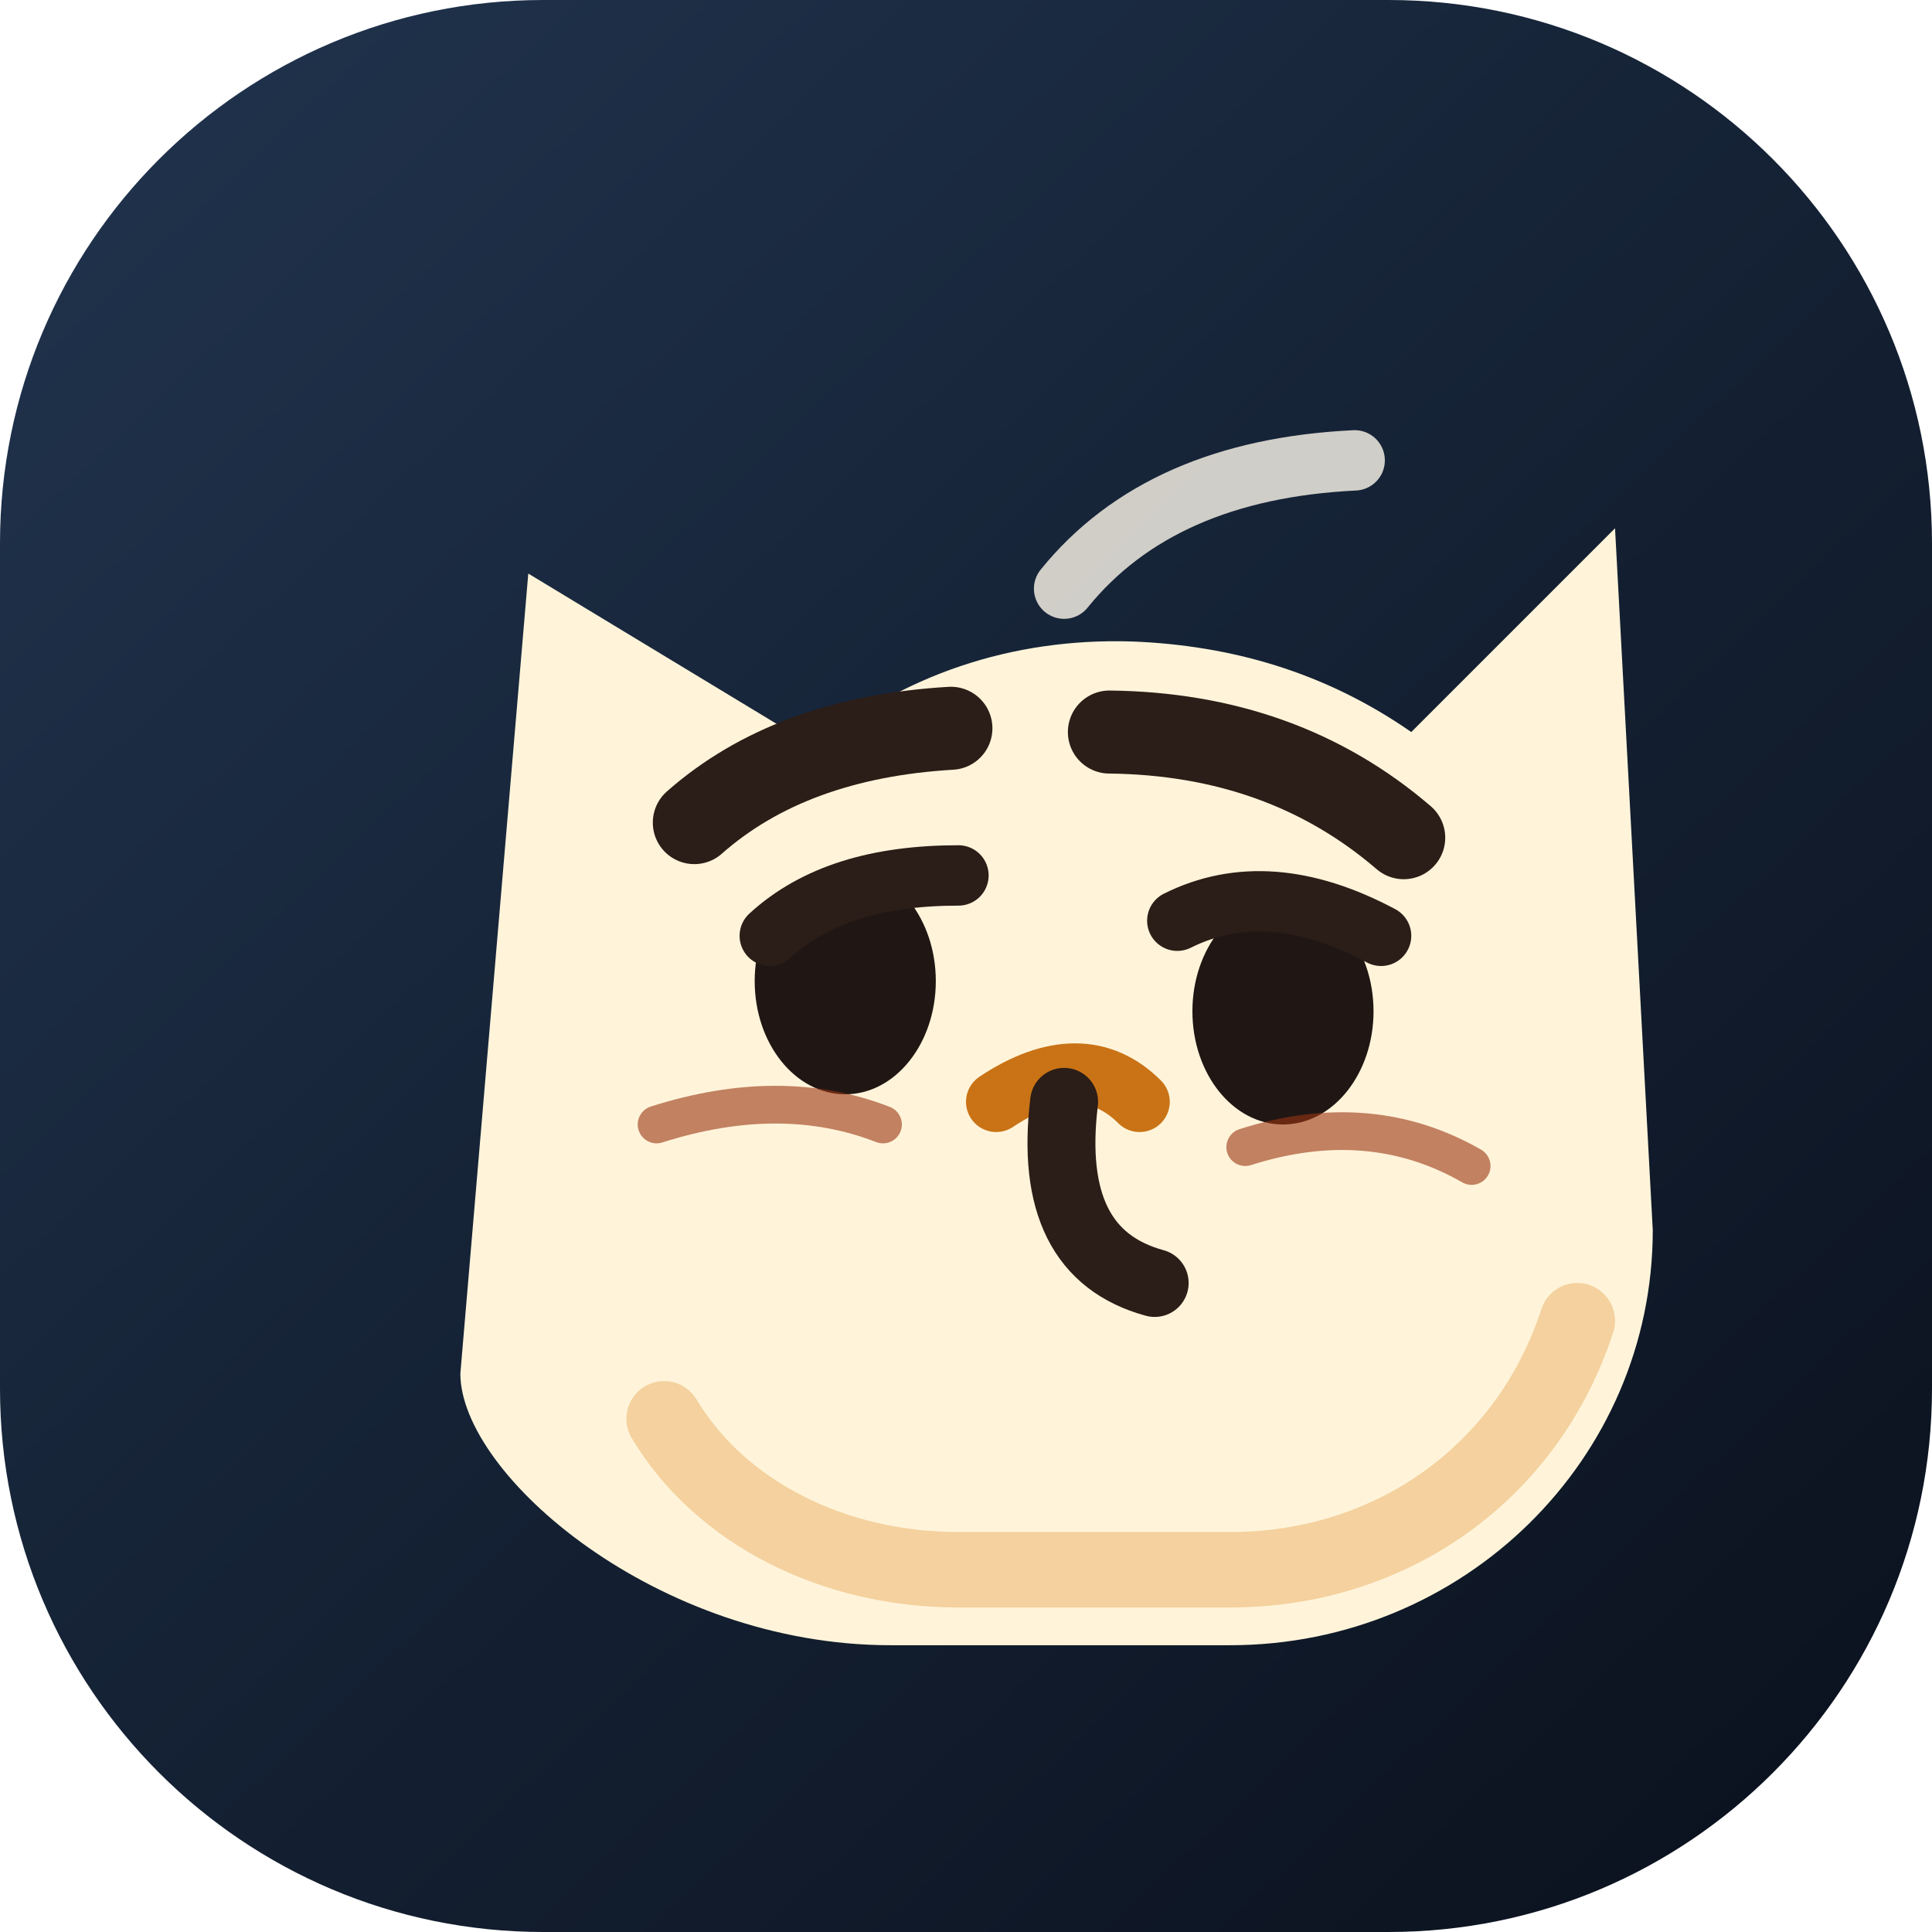
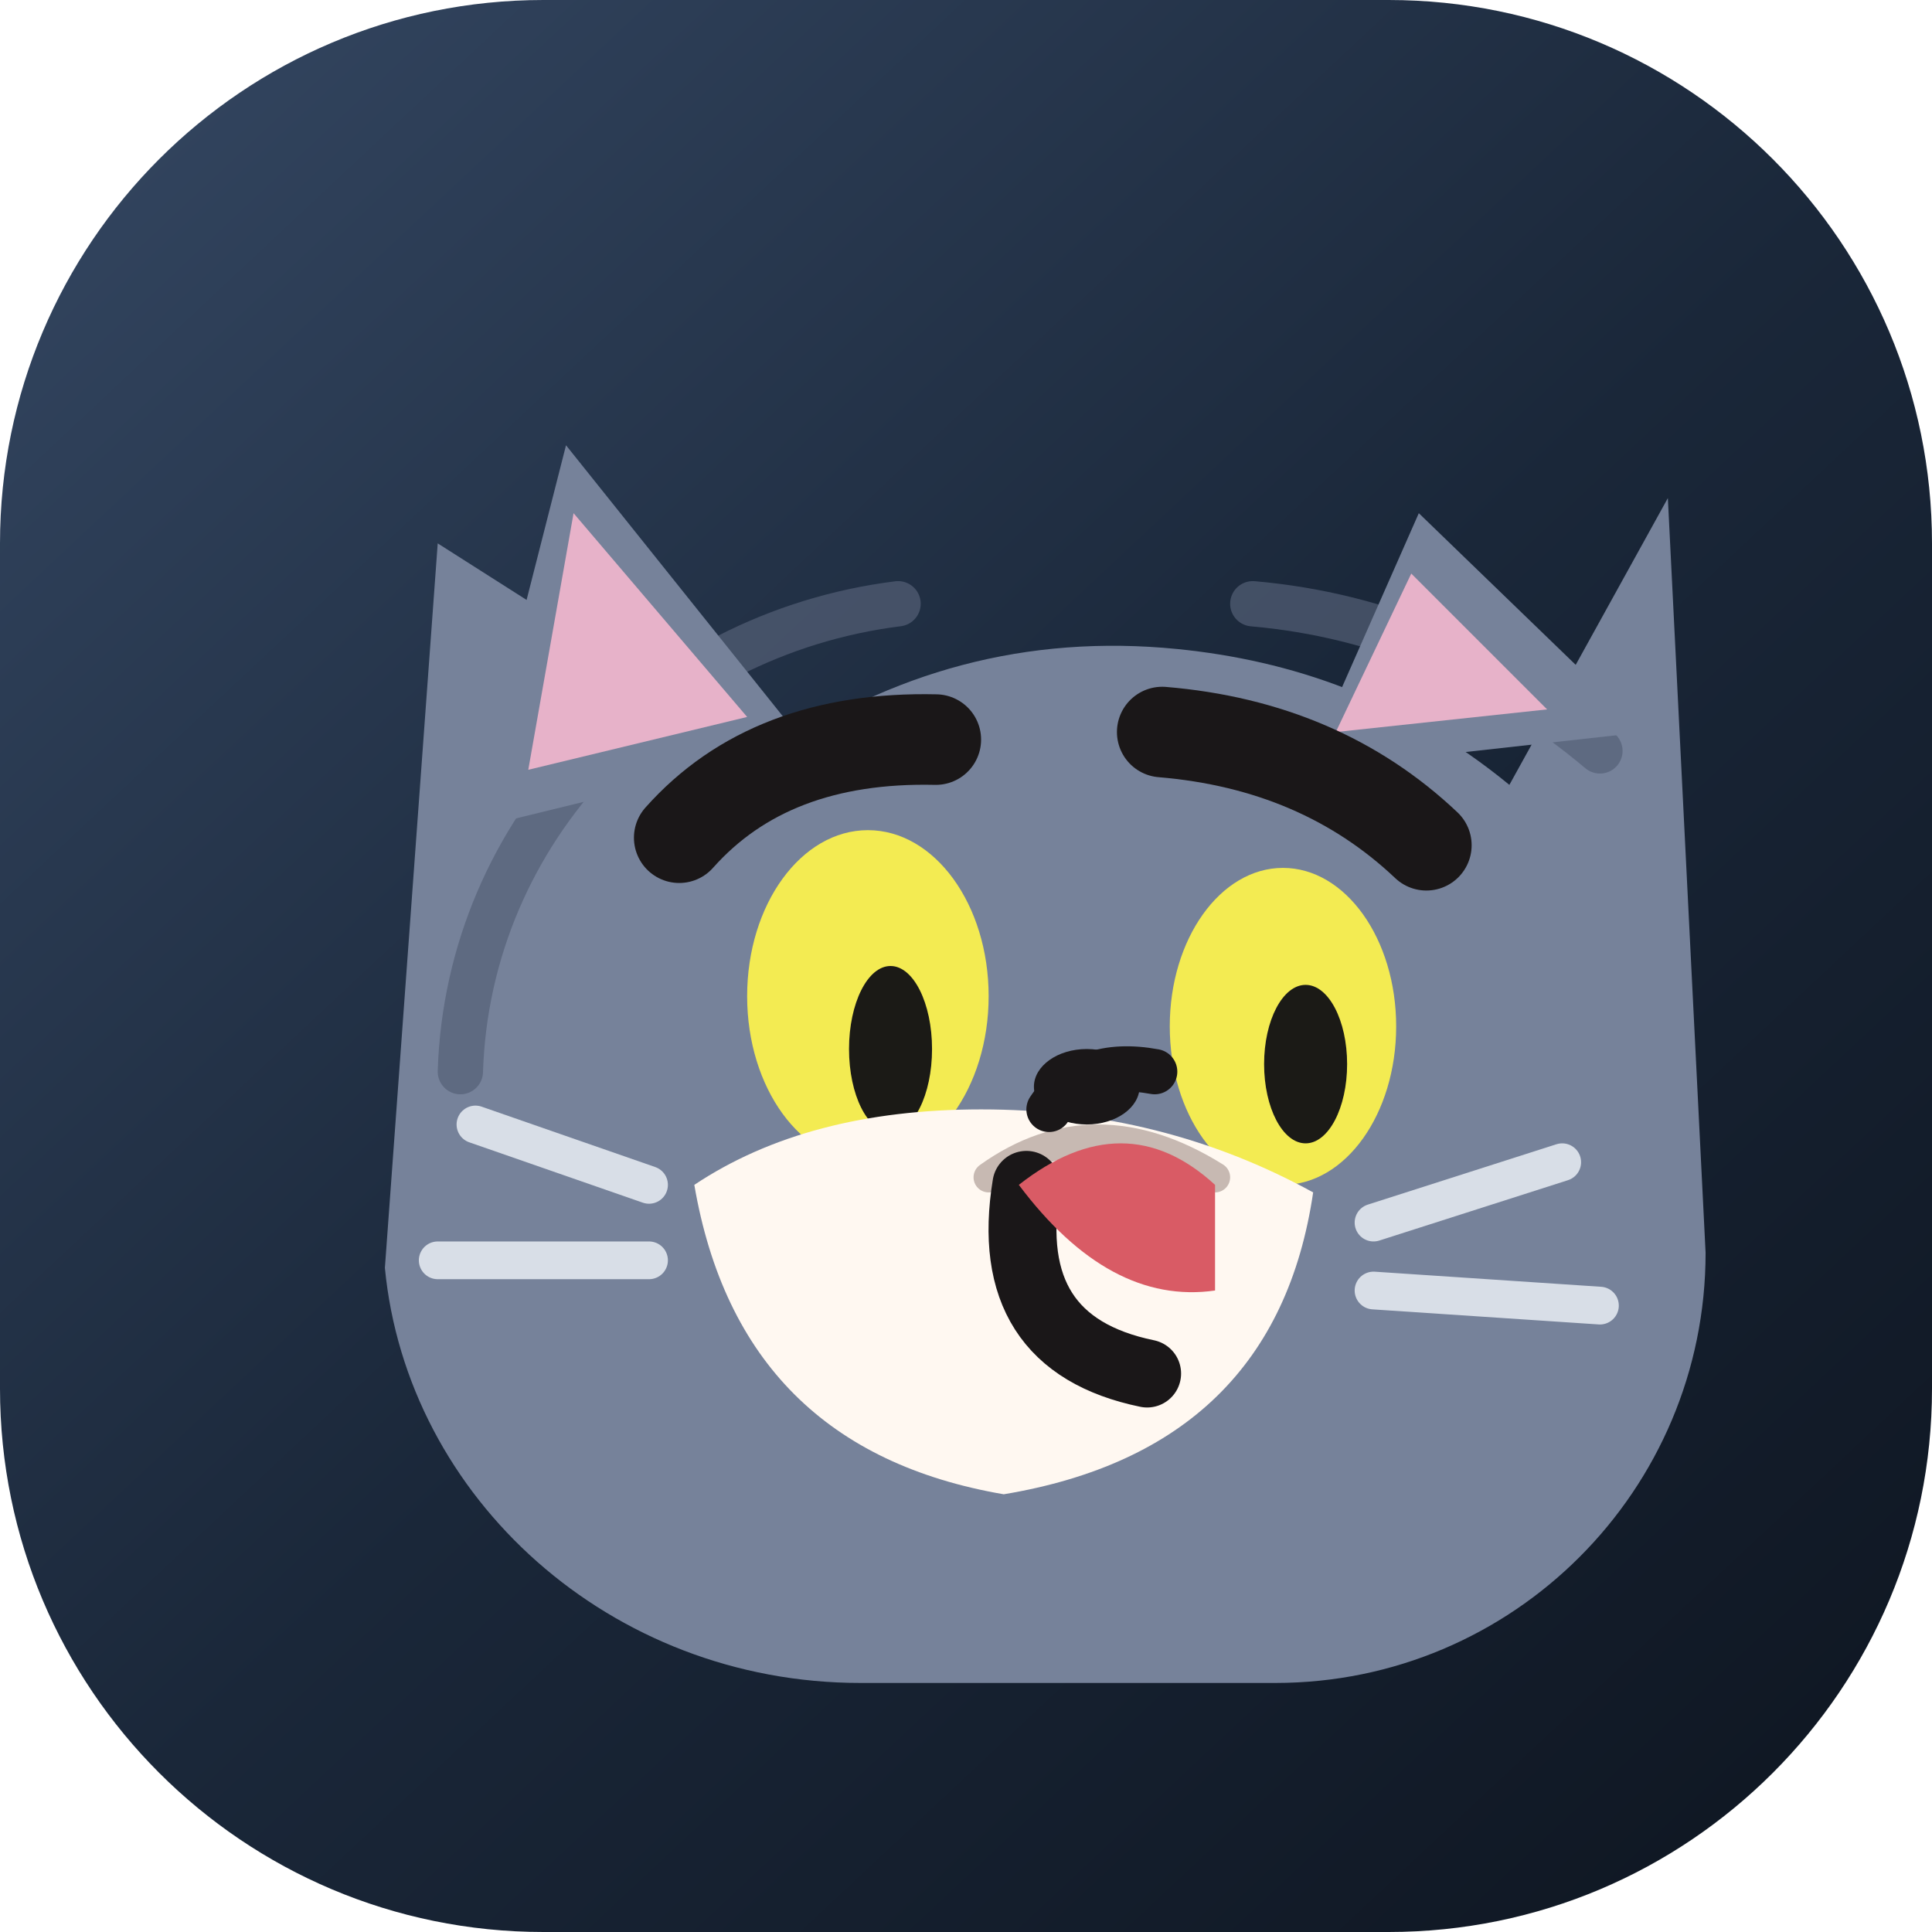
<svg xmlns="http://www.w3.org/2000/svg" width="256" height="256" viewBox="0 0 256 256" fill="none">
  <rect width="256" height="256" rx="72" fill="url(#bg)" />
-   <path d="M61 182L70 76L108 99C119.5 89.5 134 84.5 150 85C163 85.5 175.5 89 187 97L214 70L219 163C219 193.376 193.928 218 163 218H118C87.072 218 61 195.376 61 182Z" fill="#FFF4DA" />
-   <path d="M88 188C95.5 200.5 110.5 208 127 208H163C184.5 208 202.5 195 209 175" stroke="#D97706" stroke-width="10" stroke-linecap="round" stroke-opacity="0.28" />
-   <path d="M92 109C100.5 101.5 111.833 97.333 126 96.5" stroke="#2B1D17" stroke-width="11" stroke-linecap="round" />
-   <path d="M147 97C162.333 97.167 175.333 101.833 186 111" stroke="#2B1D17" stroke-width="11" stroke-linecap="round" />
-   <ellipse cx="112" cy="130" rx="12" ry="15" fill="#201714" />
-   <ellipse cx="170" cy="134" rx="12" ry="15" fill="#201714" />
-   <path d="M102 124C108 118.5 116.333 116 127 116" stroke="#2B1D17" stroke-width="8" stroke-linecap="round" />
-   <path d="M156 122C164 118 173 118.667 183 124" stroke="#2B1D17" stroke-width="8" stroke-linecap="round" />
-   <path d="M132 146C139.5 141 146 141 151 146" stroke="#C97316" stroke-width="8" stroke-linecap="round" />
-   <path d="M141 146C139.375 159.375 143.375 167.375 153 170" stroke="#2B1D17" stroke-width="9" stroke-linecap="round" />
-   <path d="M87 149C98 145.5 108 145.5 117 149" stroke="#9A3412" stroke-width="5" stroke-linecap="round" stroke-opacity="0.6" />
-   <path d="M165 152C176 148.5 186 149.333 195 154.5" stroke="#9A3412" stroke-width="5" stroke-linecap="round" stroke-opacity="0.6" />
-   <path d="M141 78C149.5 67.5 162.333 61.833 179.5 61" stroke="#FFF8EC" stroke-width="8" stroke-linecap="round" stroke-opacity="0.8" />
+   <path d="M51 168L58 72L102 100C118 89 136 84 156 86C171 87.5 186 92.5 200 104L221 66L226 166C226 197.48 200.48 223 169 223H114C80.863 223 53.922 198.486 51 168Z" fill="#76829A" />
+   <path d="M61 142C62 110 87 84 119 80" stroke="#556077" stroke-width="6" stroke-linecap="round" stroke-opacity="0.7" />
+   <path d="M166 80C183 81.5 198.333 88 212 99.5" stroke="#556077" stroke-width="6" stroke-linecap="round" stroke-opacity="0.7" />
+   <path d="M75 59L62 110L107 99L75 59Z" fill="#76829A" />
+   <path d="M188 68L173 102L218 97L188 68Z" fill="#76829A" />
+   <path d="M76 68L70 102L99 95L76 68Z" fill="#E7B2C9" />
+   <path d="M187 76L177 97L205 94L187 76Z" fill="#E7B2C9" />
+   <path d="M90 111C98 102 109.333 97.667 124 98" stroke="#1A1718" stroke-width="12" stroke-linecap="round" />
+   <path d="M154 97C168 98.167 179.667 103.167 189 112" stroke="#1A1718" stroke-width="12" stroke-linecap="round" />
+   <ellipse cx="115" cy="132" rx="16" ry="22" fill="#F3EB52" />
+   <ellipse cx="170" cy="136" rx="15" ry="21" fill="#F3EB52" />
+   <ellipse cx="118" cy="139" rx="5.5" ry="11" fill="#1B1A16" />
+   <ellipse cx="173" cy="141" rx="5.5" ry="10.5" fill="#1B1A16" />
+   <path d="M118 164C128.5 154.833 144 154.167 164.5 162" fill="#FFF9F3" />
+   <path d="M92 157C102 150.333 114.667 147 130 147C146 147 160.667 150.667 174 158C170.667 180.667 157 194 133 198C109.667 194 96 180.333 92 157Z" fill="#FFF8F1" />
+   <path d="M131 156C140.333 149.333 150.333 149.333 161 156" stroke="#C7B9B2" stroke-width="4" stroke-linecap="round" />
+   <path d="M136 157C133.714 171 139.047 179.333 152 182" stroke="#1A1718" stroke-width="9" stroke-linecap="round" />
+   <path d="M135 157C144.333 149.667 153 149.667 161 157V171C151.667 172.333 143 167.667 135 157Z" fill="#D95B65" />
+   <path d="M139 147C142 142.5 146.667 140.833 153 142" stroke="#1A1718" stroke-width="6" stroke-linecap="round" />
+   <ellipse cx="144" cy="144" rx="7" ry="5" fill="#1A1718" />
+   <path d="M86 157L63 149" stroke="#D8DEE7" stroke-width="5" stroke-linecap="round" />
+   <path d="M86 167L58 167" stroke="#D8DEE7" stroke-width="5" stroke-linecap="round" />
+   <path d="M182 162L207 154" stroke="#D8DEE7" stroke-width="5" stroke-linecap="round" />
+   <path d="M182 171L212 173" stroke="#D8DEE7" stroke-width="5" stroke-linecap="round" />
  <defs>
-     <linearGradient id="bg" x1="26" y1="18" x2="234" y2="238" gradientUnits="userSpaceOnUse">
-       <stop stop-color="#1F314A" />
-       <stop offset="0.48" stop-color="#152235" />
-       <stop offset="1" stop-color="#0C1320" />
+     <linearGradient id="bg" x1="24" y1="16" x2="232" y2="238" gradientUnits="userSpaceOnUse">
+       <stop stop-color="#31435D" />
+       <stop offset="0.52" stop-color="#1A2739" />
+       <stop offset="1" stop-color="#101824" />
    </linearGradient>
  </defs>
</svg>
